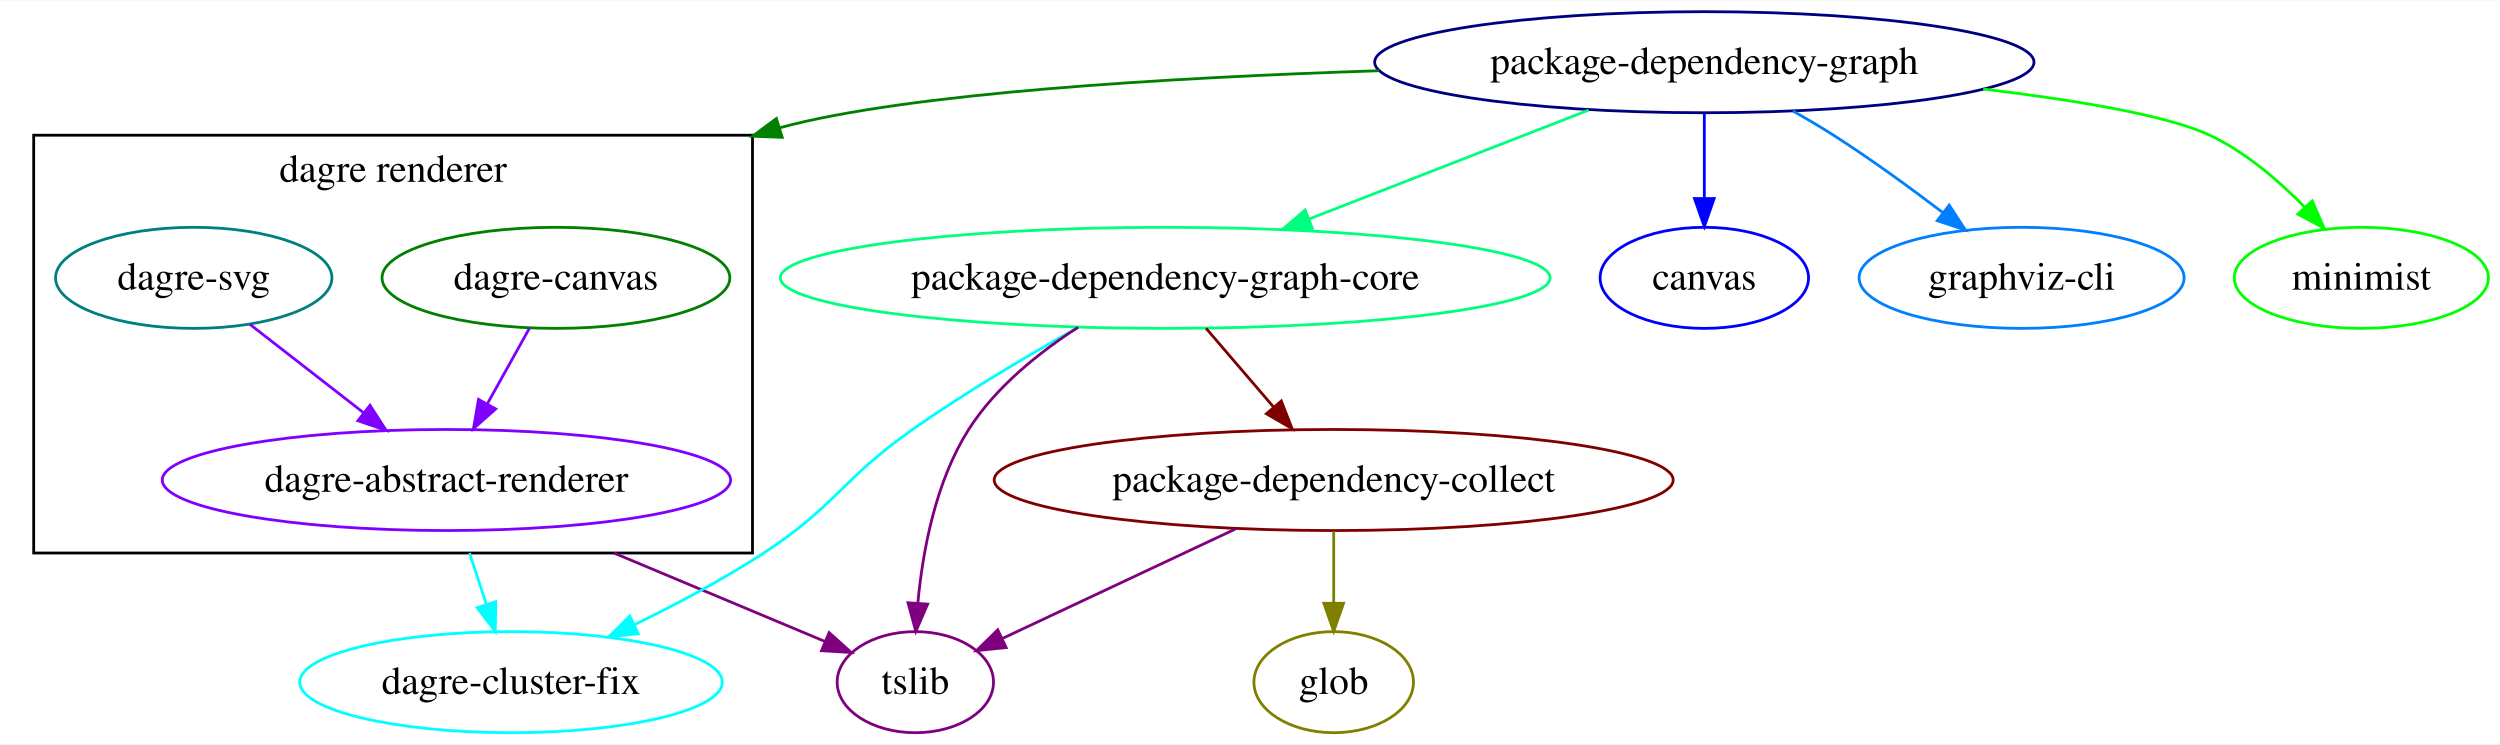
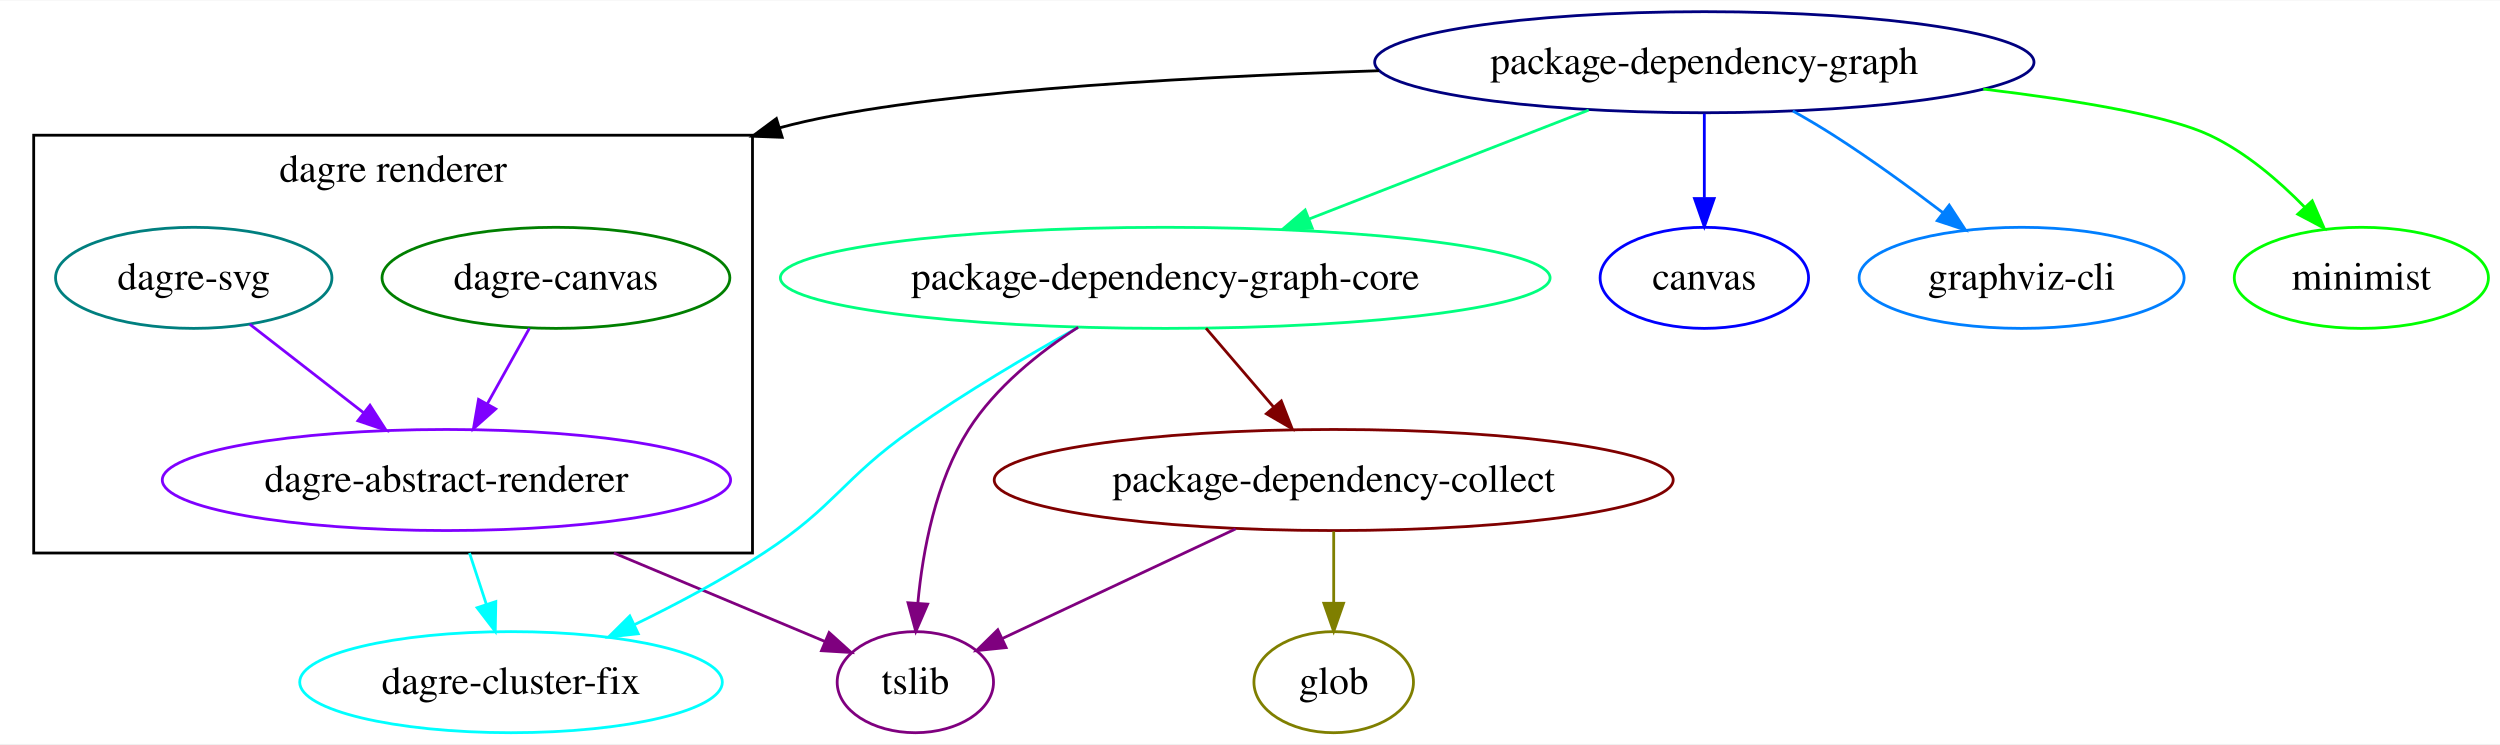
<svg xmlns="http://www.w3.org/2000/svg" width="890pt" height="265pt" viewBox="0.00 0.00 890.38 264.80">
  <g id="graph0" class="graph" transform="scale(1 1) rotate(0) translate(4 260.8)">
    <polygon fill="white" stroke="transparent" points="-4,4 -4,-260.8 886.38,-260.8 886.38,4 -4,4" />
    <g id="clust1" class="cluster">
      <polygon fill="none" stroke="#000000" points="8,-64 8,-212.8 264,-212.8 264,-64 8,-64" />
      <text text-anchor="middle" x="136" y="-196.2" font-family="Times,serif" font-size="14.00">dagre renderer</text>
    </g>
    <g id="node1" class="node">
      <ellipse fill="none" stroke="#7f00ff" cx="155" cy="-90" rx="101.2" ry="18" />
      <text text-anchor="middle" x="155" y="-85.8" font-family="Times,serif" font-size="14.00">dagre-abstract-renderer</text>
    </g>
    <g id="node9" class="node">
      <ellipse fill="none" stroke="#00ffff" cx="178" cy="-18" rx="75.26" ry="18" />
      <text text-anchor="middle" x="178" y="-13.8" font-family="Times,serif" font-size="14.00">dagre-cluster-fix</text>
    </g>
    <g id="edge9" class="edge">
      <path fill="none" stroke="#00ffff" d="M163.21,-64C165.15,-58.11 167.22,-51.8 169.18,-45.83" />
      <polygon fill="#00ffff" stroke="#00ffff" points="172.58,-46.7 172.38,-36.1 165.93,-44.51 172.58,-46.7" />
    </g>
    <g id="node11" class="node">
      <ellipse fill="none" stroke="#7f007f" cx="322" cy="-18" rx="27.84" ry="18" />
      <text text-anchor="middle" x="322" y="-13.8" font-family="Times,serif" font-size="14.00">tslib</text>
    </g>
    <g id="edge10" class="edge">
      <path fill="none" stroke="#7f007f" d="M214.64,-64C240.02,-53.36 268.62,-41.37 289.91,-32.45" />
      <polygon fill="#7f007f" stroke="#7f007f" points="291.29,-35.67 299.16,-28.57 288.58,-29.21 291.29,-35.67" />
    </g>
    <g id="node2" class="node">
      <ellipse fill="none" stroke="#007f00" cx="194" cy="-162" rx="61.94" ry="18" />
      <text text-anchor="middle" x="194" y="-157.8" font-family="Times,serif" font-size="14.00">dagre-canvas</text>
    </g>
    <g id="edge11" class="edge">
      <path fill="none" stroke="#7f00ff" d="M184.56,-144.05C180.08,-136.01 174.61,-126.2 169.61,-117.23" />
      <polygon fill="#7f00ff" stroke="#7f00ff" points="172.55,-115.31 164.62,-108.28 166.43,-118.71 172.55,-115.31" />
    </g>
    <g id="node3" class="node">
      <ellipse fill="none" stroke="#007f7f" cx="65" cy="-162" rx="49.22" ry="18" />
      <text text-anchor="middle" x="65" y="-157.8" font-family="Times,serif" font-size="14.00">dagre-svg</text>
    </g>
    <g id="edge12" class="edge">
      <path fill="none" stroke="#7f00ff" d="M84.97,-145.46C96.9,-136.19 112.25,-124.25 125.55,-113.91" />
      <polygon fill="#7f00ff" stroke="#7f00ff" points="127.77,-116.62 133.51,-107.71 123.47,-111.09 127.77,-116.62" />
    </g>
    <g id="node4" class="node">
      <ellipse fill="none" stroke="#00007f" cx="603" cy="-238.8" rx="117.41" ry="18" />
      <text text-anchor="middle" x="603" y="-234.6" font-family="Times,serif" font-size="14.00">package-dependency-graph</text>
    </g>
    <g id="edge2" class="edge">
-       <path fill="none" stroke="#007f00" d="M487.16,-235.77C411.68,-233.3 319.2,-227.83 273.73,-215.46" />
-       <polygon fill="#007f00" stroke="#007f00" points="274.58,-212.05 264,-212.44 272.51,-218.74 274.58,-212.05" />
+       <path fill="none" stroke="#000000" d="M487.16,-235.77C411.68,-233.3 319.2,-227.83 273.73,-215.46" />
+       <polygon fill="#000000" stroke="#000000" points="274.58,-212.05 264,-212.44 272.51,-218.74 274.58,-212.05" />
    </g>
    <g id="node5" class="node">
      <ellipse fill="none" stroke="#0000ff" cx="603" cy="-162" rx="37.12" ry="18" />
      <text text-anchor="middle" x="603" y="-157.8" font-family="Times,serif" font-size="14.00">canvas</text>
    </g>
    <g id="edge1" class="edge">
      <path fill="none" stroke="#0000ff" d="M603,-220.45C603,-211.58 603,-200.56 603,-190.56" />
      <polygon fill="#0000ff" stroke="#0000ff" points="606.5,-190.25 603,-180.25 599.5,-190.25 606.5,-190.25" />
    </g>
    <g id="node6" class="node">
      <ellipse fill="none" stroke="#007fff" cx="716" cy="-162" rx="57.88" ry="18" />
      <text text-anchor="middle" x="716" y="-157.8" font-family="Times,serif" font-size="14.00">graphviz-cli</text>
    </g>
    <g id="edge3" class="edge">
      <path fill="none" stroke="#007fff" d="M634.52,-221.44C639.44,-218.67 644.4,-215.74 649,-212.8 662.17,-204.39 676.13,-194.23 687.88,-185.28" />
      <polygon fill="#007fff" stroke="#007fff" points="690.22,-187.9 696,-179.03 685.95,-182.36 690.22,-187.9" />
    </g>
    <g id="node7" class="node">
      <ellipse fill="none" stroke="#00ff00" cx="837" cy="-162" rx="45.26" ry="18" />
      <text text-anchor="middle" x="837" y="-157.8" font-family="Times,serif" font-size="14.00">minimist</text>
    </g>
    <g id="edge4" class="edge">
      <path fill="none" stroke="#00ff00" d="M702.33,-229.24C735.68,-225.25 768.17,-219.81 783,-212.8 795.74,-206.78 807.54,-196.68 816.84,-187.15" />
      <polygon fill="#00ff00" stroke="#00ff00" points="819.5,-189.42 823.73,-179.71 814.36,-184.67 819.5,-189.42" />
    </g>
    <g id="node8" class="node">
      <ellipse fill="none" stroke="#00ff7f" cx="411" cy="-162" rx="137.07" ry="18" />
      <text text-anchor="middle" x="411" y="-157.8" font-family="Times,serif" font-size="14.00">package-dependency-graph-core</text>
    </g>
    <g id="edge5" class="edge">
      <path fill="none" stroke="#00ff7f" d="M561.81,-221.75C532.65,-210.39 493.35,-195.08 462.18,-182.94" />
      <polygon fill="#00ff7f" stroke="#00ff7f" points="463.37,-179.65 452.78,-179.28 460.83,-186.17 463.37,-179.65" />
    </g>
    <g id="edge6" class="edge">
      <path fill="none" stroke="#00ffff" d="M379.83,-144.28C362.14,-134.39 339.84,-121.24 321,-108 295.95,-90.4 293.64,-80.73 268,-64 253.58,-54.59 236.93,-45.76 221.9,-38.45" />
      <polygon fill="#00ffff" stroke="#00ffff" points="223.31,-35.25 212.78,-34.11 220.3,-41.57 223.31,-35.25" />
    </g>
    <g id="node10" class="node">
      <ellipse fill="none" stroke="#7f0000" cx="471" cy="-90" rx="120.91" ry="18" />
      <text text-anchor="middle" x="471" y="-85.8" font-family="Times,serif" font-size="14.00">package-dependency-collect</text>
    </g>
    <g id="edge7" class="edge">
      <path fill="none" stroke="#7f0000" d="M425.52,-144.05C432.71,-135.67 441.53,-125.38 449.49,-116.1" />
      <polygon fill="#7f0000" stroke="#7f0000" points="452.34,-118.15 456.19,-108.28 447.03,-113.59 452.34,-118.15" />
    </g>
    <g id="edge8" class="edge">
      <path fill="none" stroke="#7f007f" d="M379.97,-144.4C366.02,-135.41 350.57,-123.05 341,-108 329.23,-89.5 324.64,-64.91 322.9,-46.26" />
      <polygon fill="#7f007f" stroke="#7f007f" points="326.38,-45.79 322.17,-36.06 319.39,-46.28 326.38,-45.79" />
    </g>
    <g id="edge14" class="edge">
      <path fill="none" stroke="#7f007f" d="M436.07,-72.59C410.86,-60.74 377.13,-44.9 352.9,-33.52" />
      <polygon fill="#7f007f" stroke="#7f007f" points="354.33,-30.32 343.79,-29.24 351.36,-36.66 354.33,-30.32" />
    </g>
    <g id="node12" class="node">
      <ellipse fill="none" stroke="#7f7f00" cx="471" cy="-18" rx="28.41" ry="18" />
      <text text-anchor="middle" x="471" y="-13.8" font-family="Times,serif" font-size="14.00">glob</text>
    </g>
    <g id="edge13" class="edge">
      <path fill="none" stroke="#7f7f00" d="M471,-71.7C471,-63.98 471,-54.71 471,-46.11" />
      <polygon fill="#7f7f00" stroke="#7f7f00" points="474.5,-46.1 471,-36.1 467.5,-46.1 474.5,-46.1" />
    </g>
  </g>
</svg>
